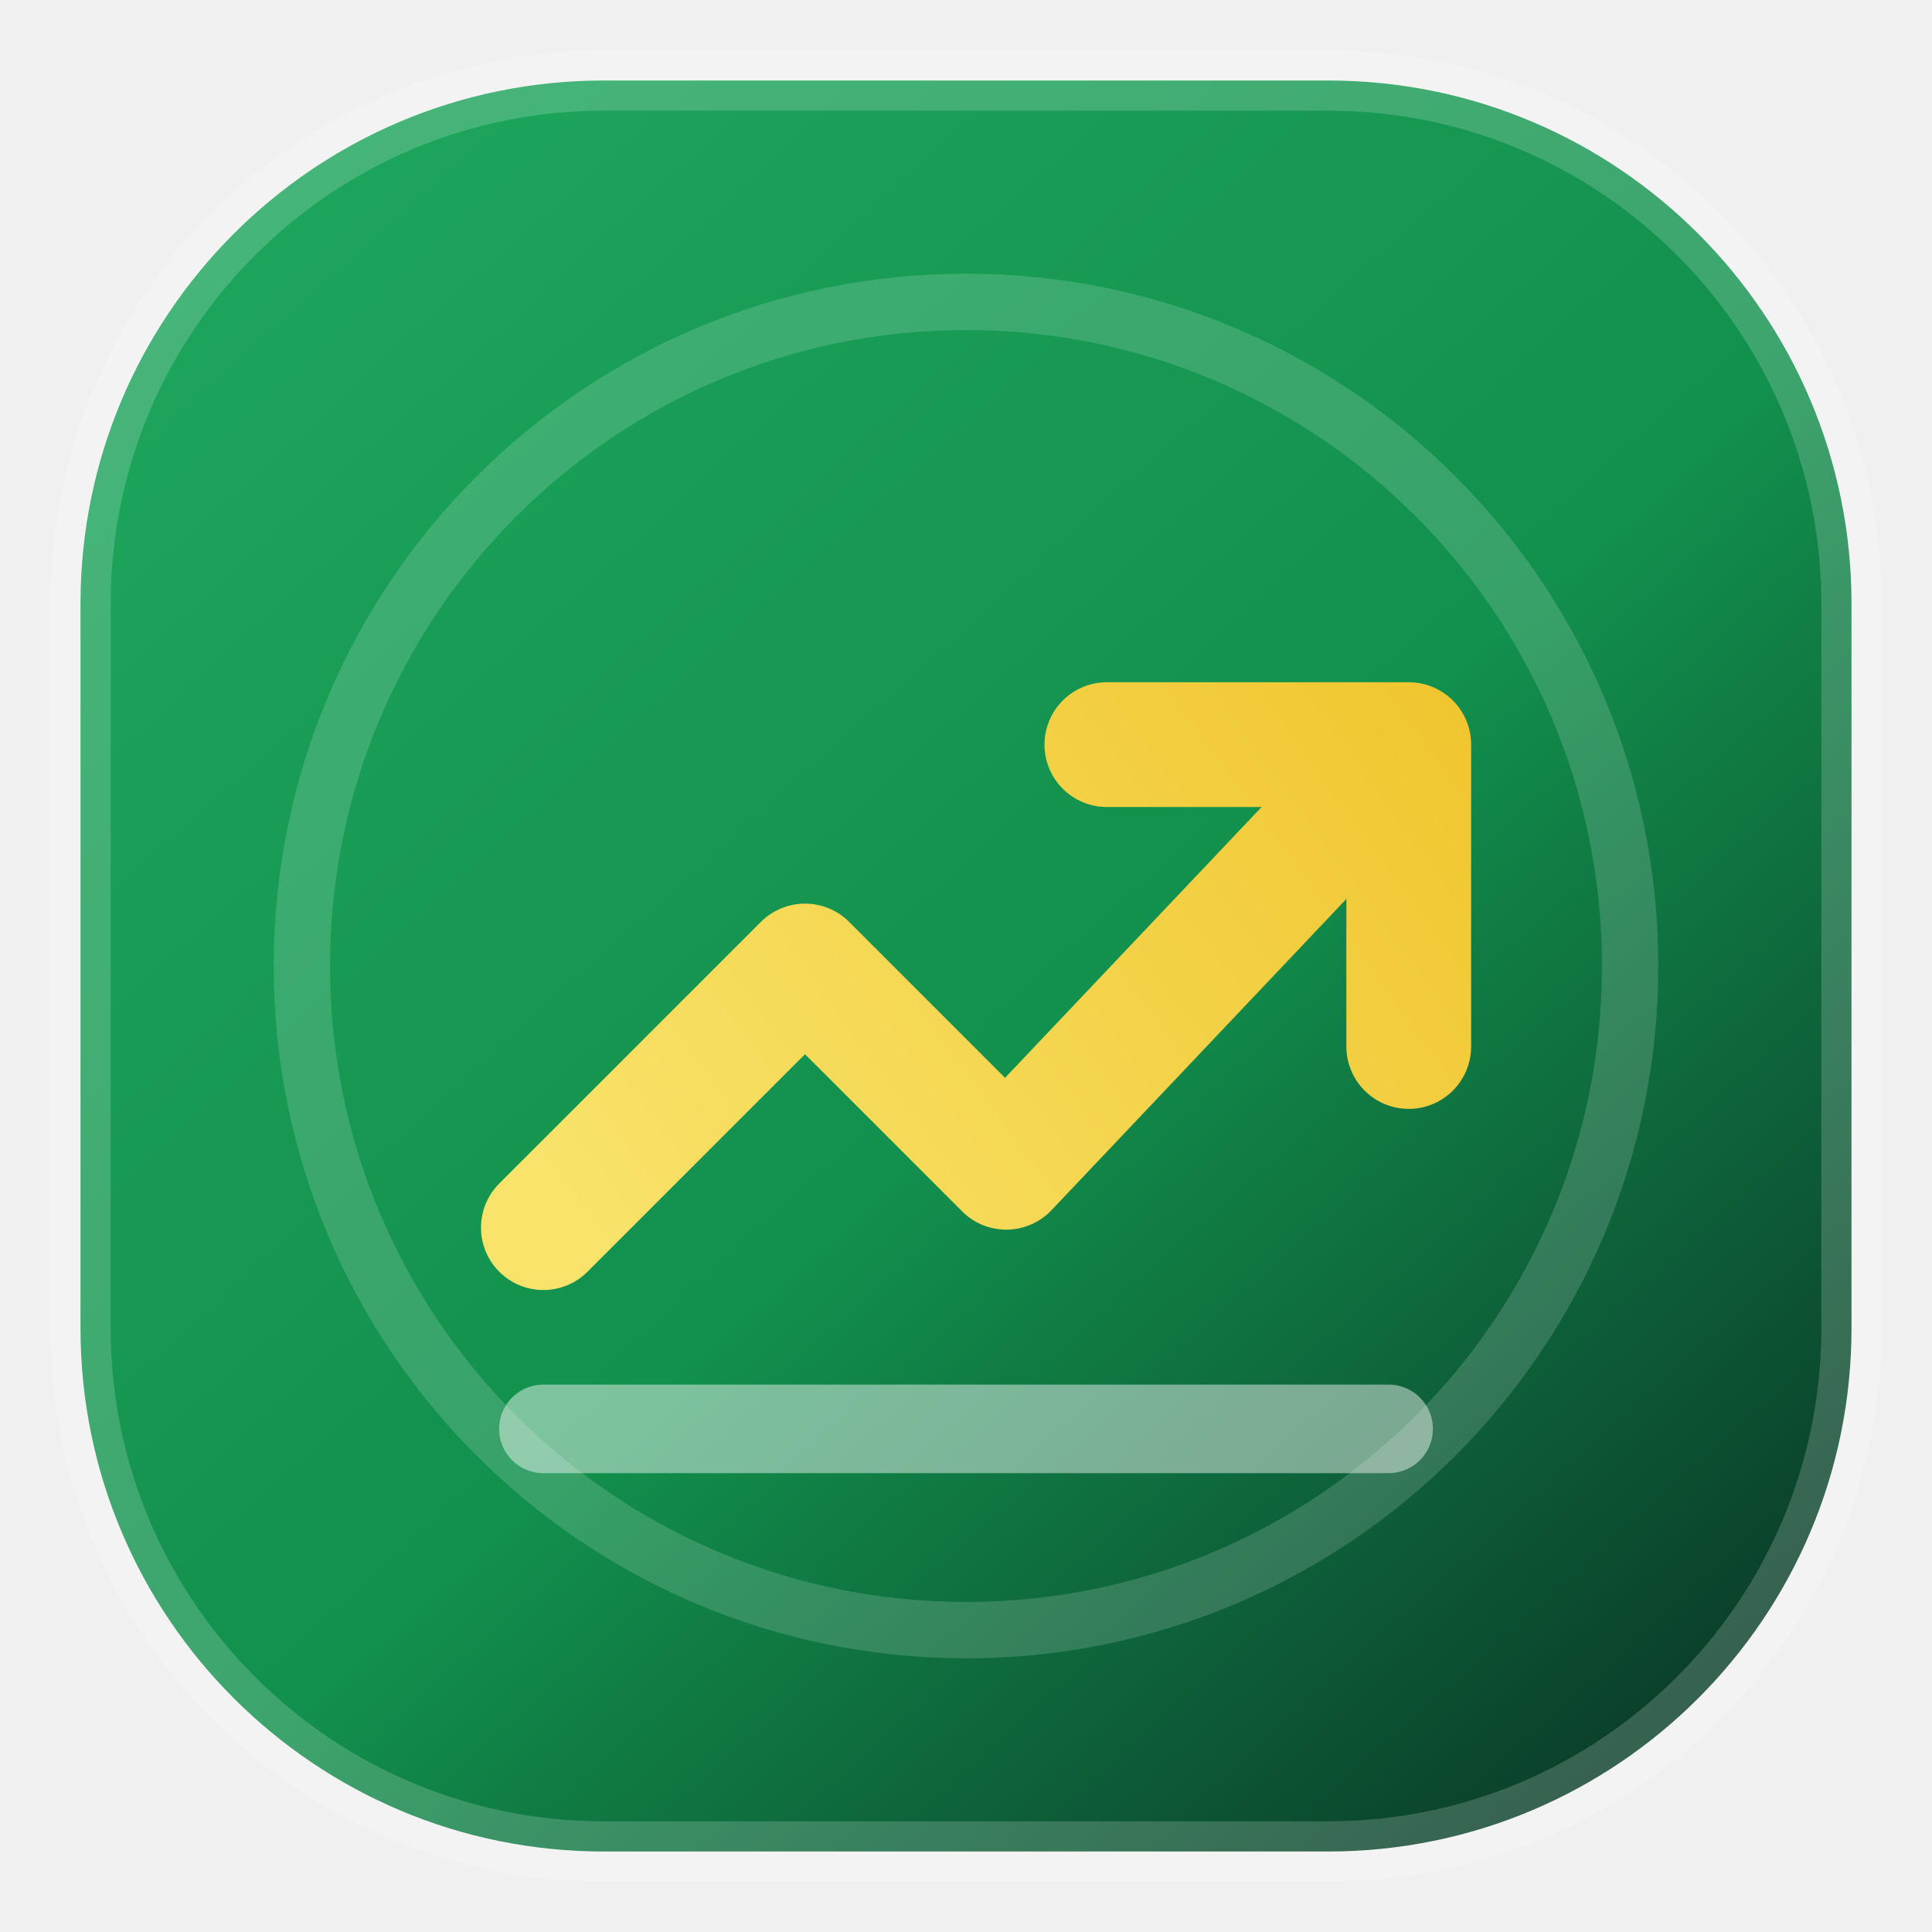
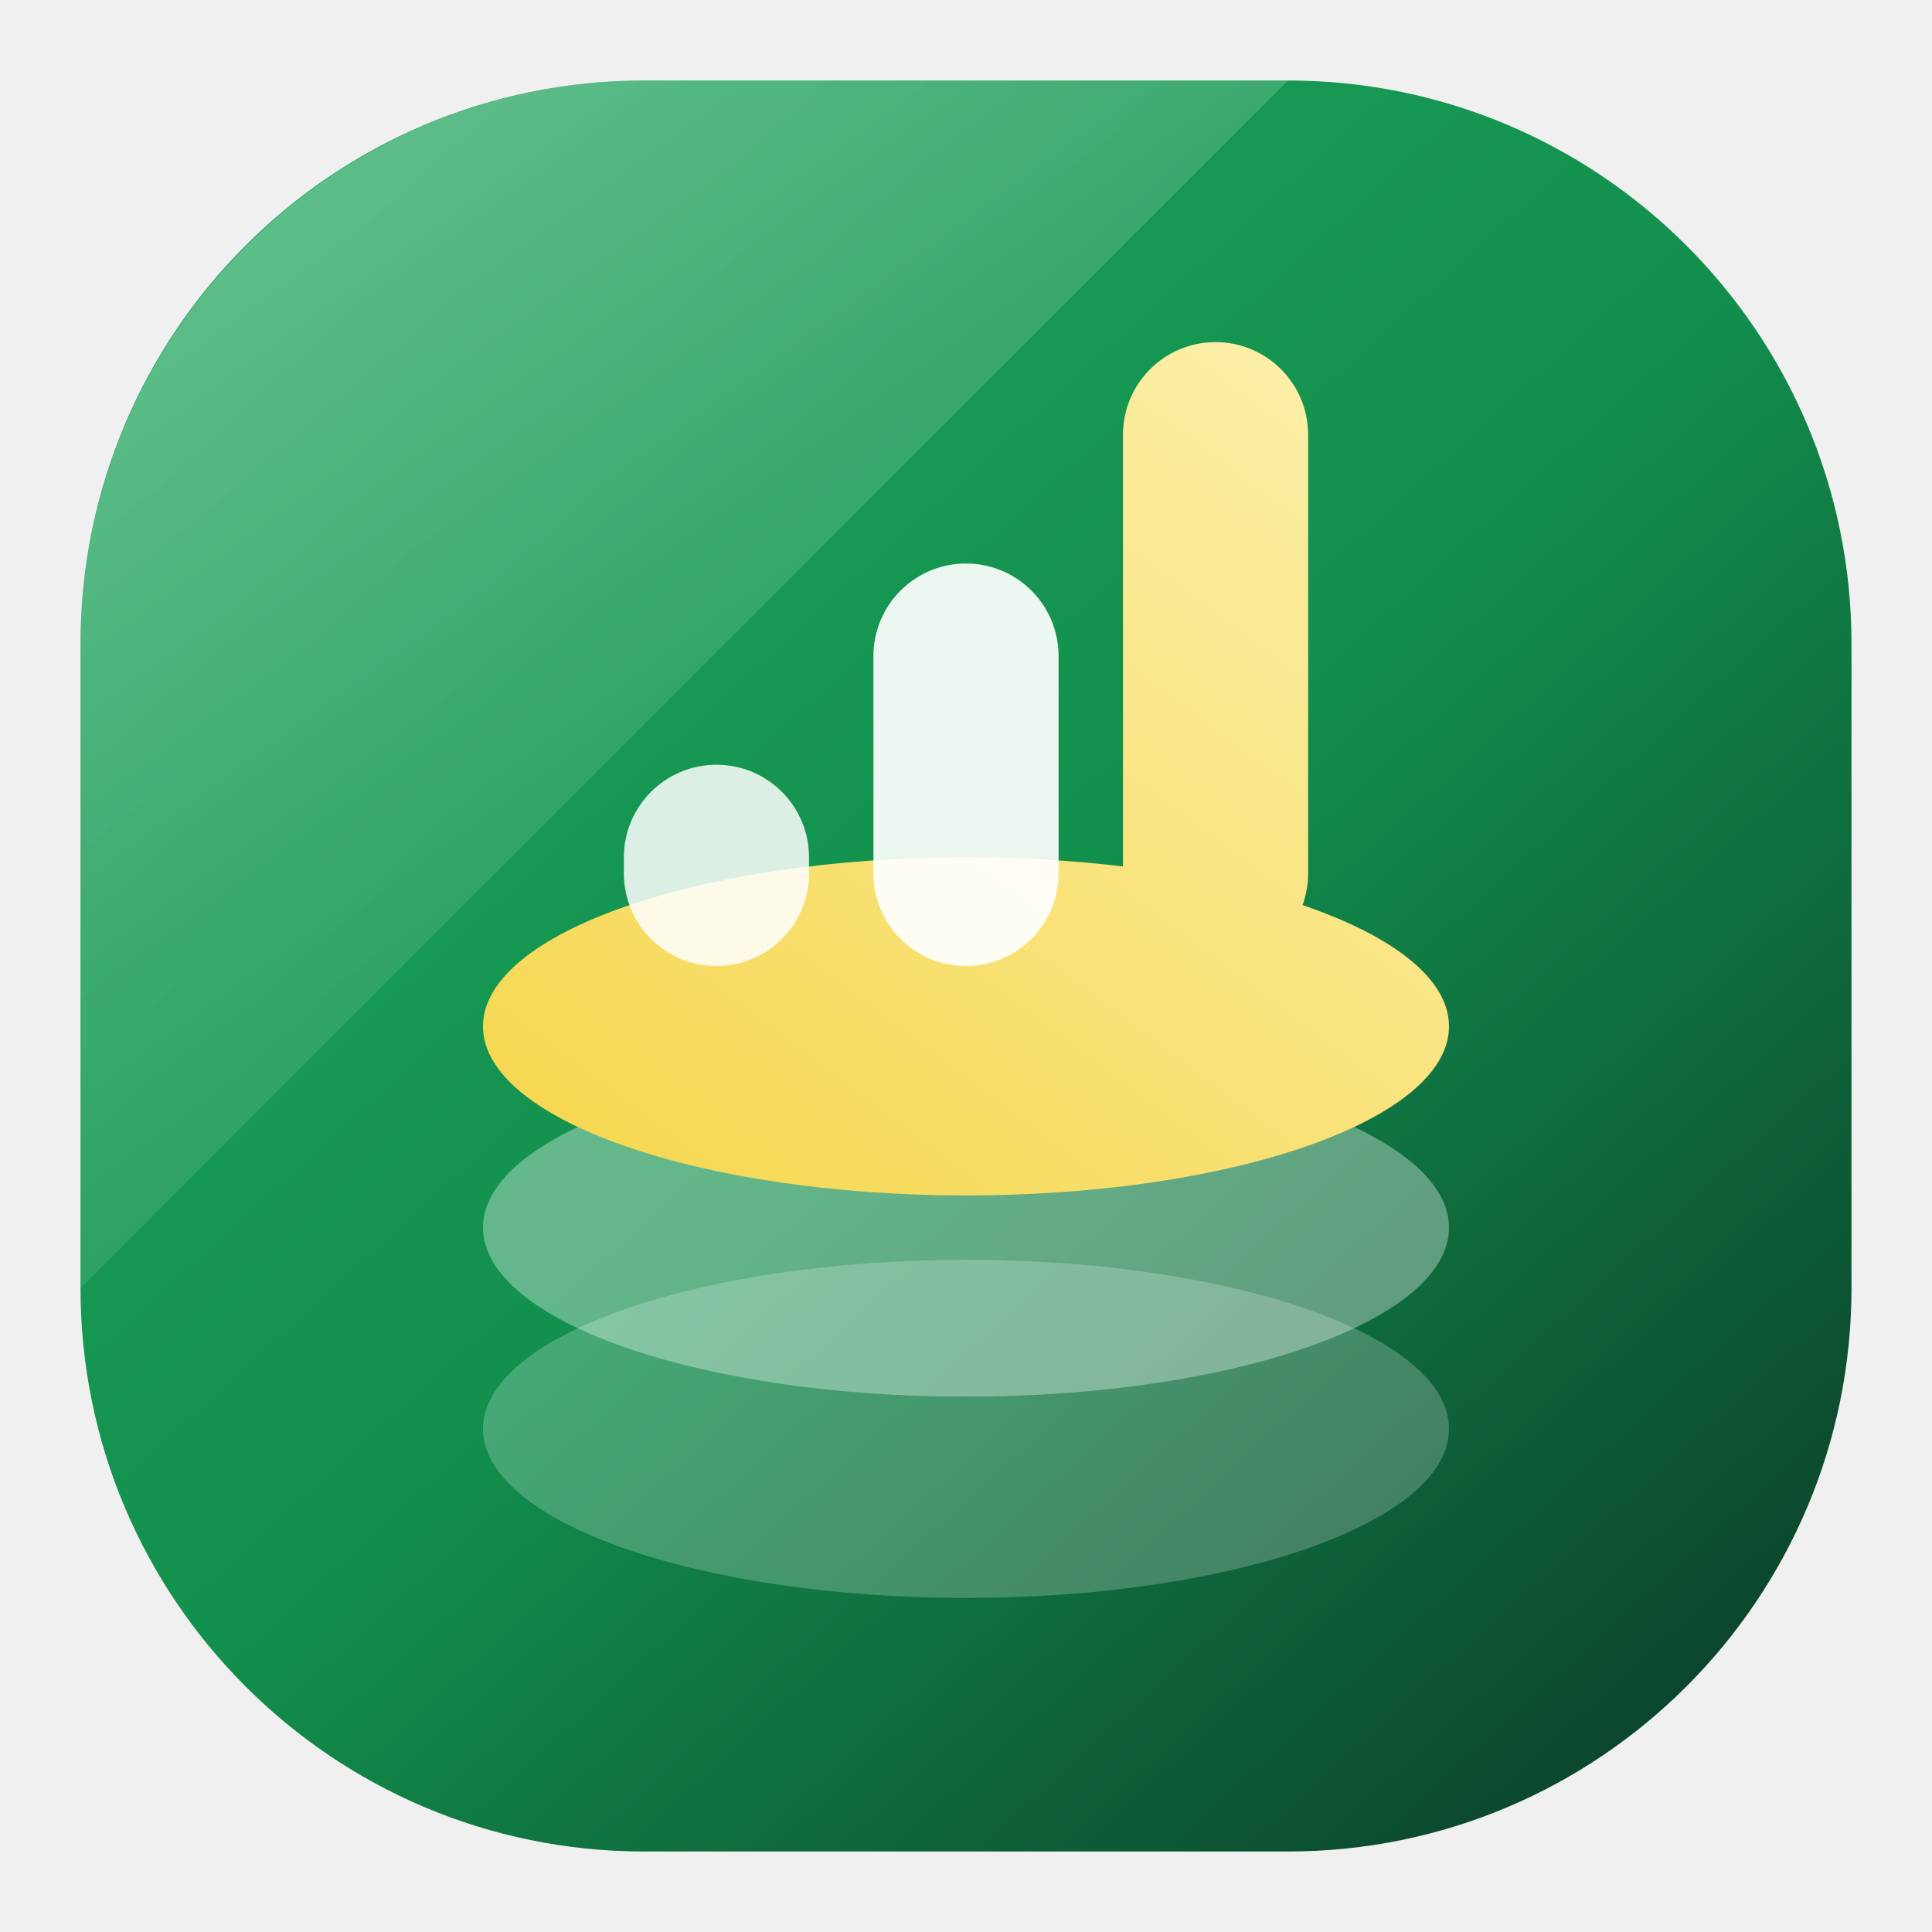
<svg xmlns="http://www.w3.org/2000/svg" viewBox="0 0 48 48" width="48" height="48">
  <defs>
-     <linearGradient id="coin" x1="6" y1="4" x2="42" y2="44" gradientUnits="userSpaceOnUse">
+     <linearGradient id="bg" x1="4" y1="2" x2="44" y2="46" gradientUnits="userSpaceOnUse">
      <stop stop-color="#1EA65C" />
-       <stop offset="0.55" stop-color="#12904D" />
+       <stop offset="0.5" stop-color="#12904D" />
      <stop offset="1" stop-color="#0A3A28" />
    </linearGradient>
-     <linearGradient id="gold" x1="14" y1="30" x2="36" y2="14" gradientUnits="userSpaceOnUse">
-       <stop stop-color="#F9E36B" />
-       <stop offset="1" stop-color="#EFC42B" />
+     <linearGradient id="gold" x1="16" y1="34" x2="34" y2="10" gradientUnits="userSpaceOnUse">
+       <stop stop-color="#F5D547" />
+       <stop offset="1" stop-color="#FCEFA8" />
+     </linearGradient>
+     <linearGradient id="sheen" x1="10" y1="4" x2="26" y2="26" gradientUnits="userSpaceOnUse">
+       <stop stop-color="#ffffff" stop-opacity="0.28" />
+       <stop offset="1" stop-color="#ffffff" stop-opacity="0" />
    </linearGradient>
  </defs>
-   <rect x="2" y="2" width="44" height="44" rx="13" fill="url(#coin)" />
-   <rect x="2" y="2" width="44" height="44" rx="13" stroke="#ffffff" stroke-opacity="0.18" stroke-width="1.5" fill="none" />
-   <circle cx="24" cy="24" r="16.5" stroke="#ffffff" stroke-opacity="0.16" stroke-width="1.4" fill="none" />
-   <path d="M13.5 30.5 L20 24 L25 29 L34 19.5" stroke="url(#gold)" stroke-width="3.1" stroke-linecap="round" stroke-linejoin="round" fill="none" />
-   <path d="M27.5 18.5 H35 V26" stroke="url(#gold)" stroke-width="3.1" stroke-linecap="round" stroke-linejoin="round" fill="none" />
-   <path d="M13.5 35.5 H34.5" stroke="#ffffff" stroke-opacity="0.45" stroke-width="2.2" stroke-linecap="round" fill="none" />
+   <rect x="2" y="2" width="44" height="44" rx="14" fill="url(#bg)" />
+   <path d="M2 16C2 8.3 8.3 2 16 2h16L2 32V16Z" fill="url(#sheen)" />
+   <ellipse cx="24" cy="35.5" rx="12" ry="4.2" fill="#ffffff" fill-opacity="0.22" />
+   <ellipse cx="24" cy="30.5" rx="12" ry="4.2" fill="#ffffff" fill-opacity="0.34" />
+   <ellipse cx="24" cy="25.5" rx="12" ry="4.2" fill="url(#gold)" />
+   <rect x="15.5" y="19" width="4.6" height="5" rx="2.3" fill="#ffffff" fill-opacity="0.85" />
+   <rect x="21.7" y="14" width="4.6" height="10" rx="2.3" fill="#ffffff" fill-opacity="0.92" />
+   <rect x="27.9" y="8.5" width="4.6" height="15.5" rx="2.3" fill="url(#gold)" />
</svg>
